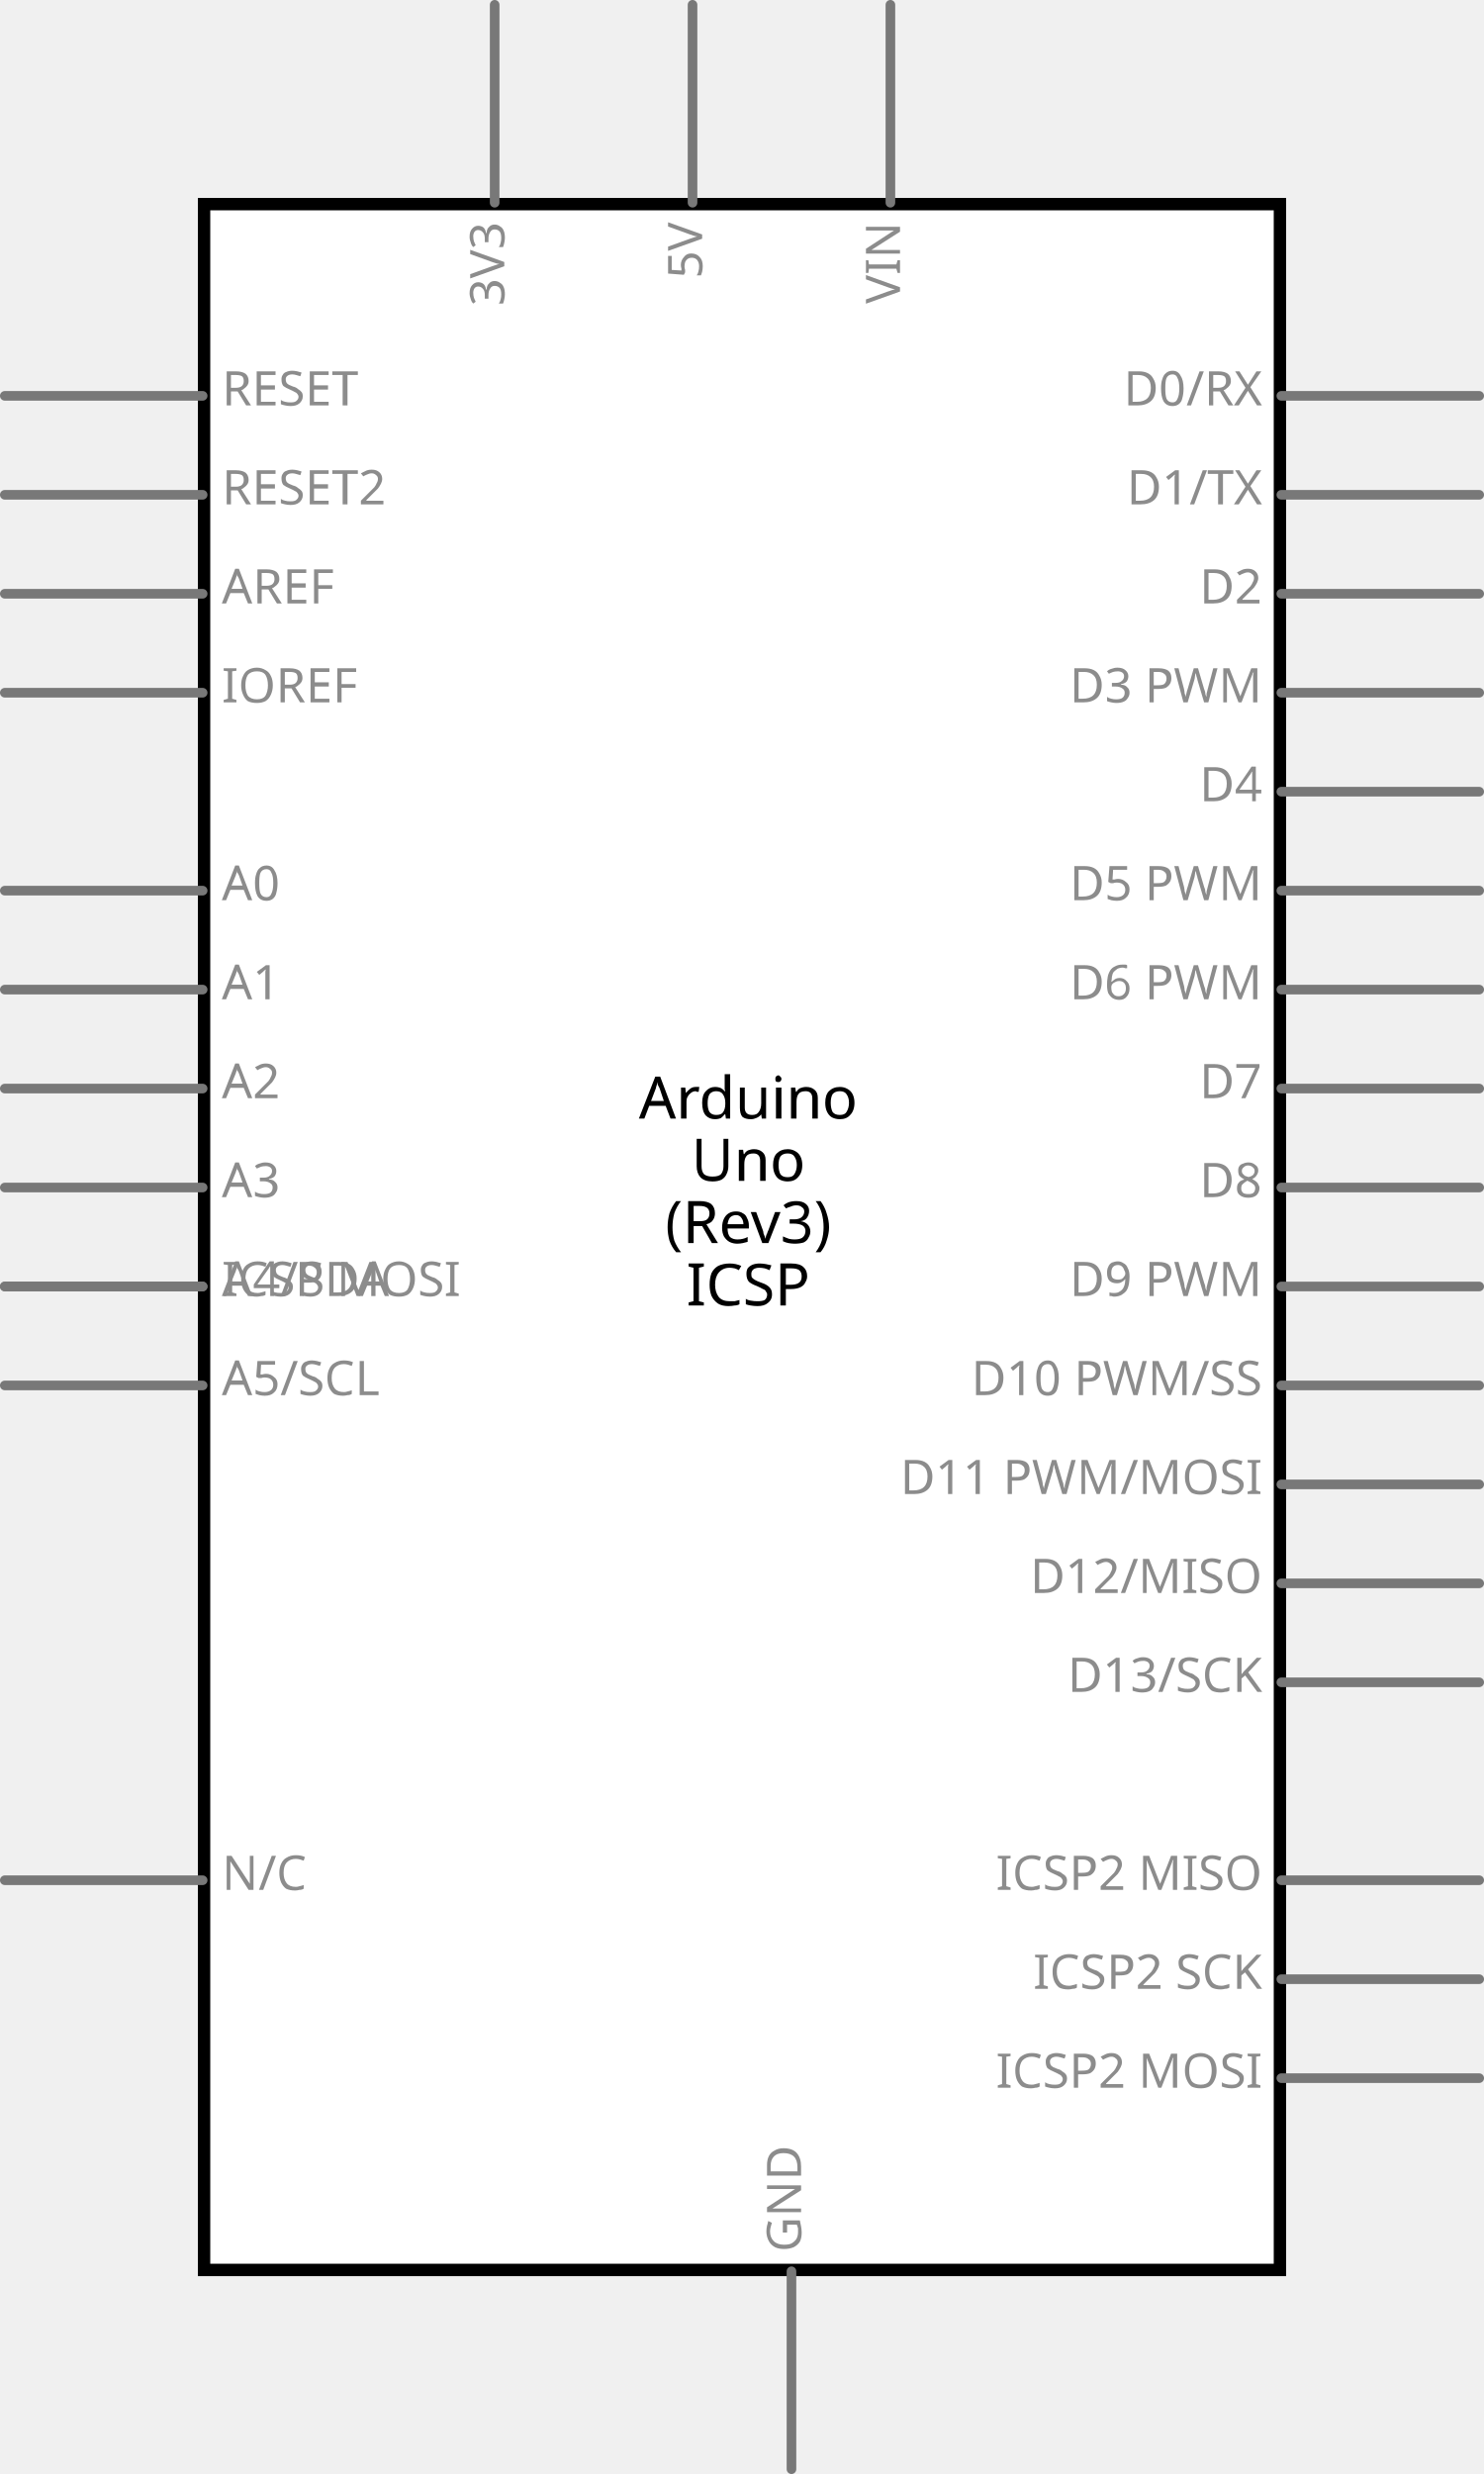
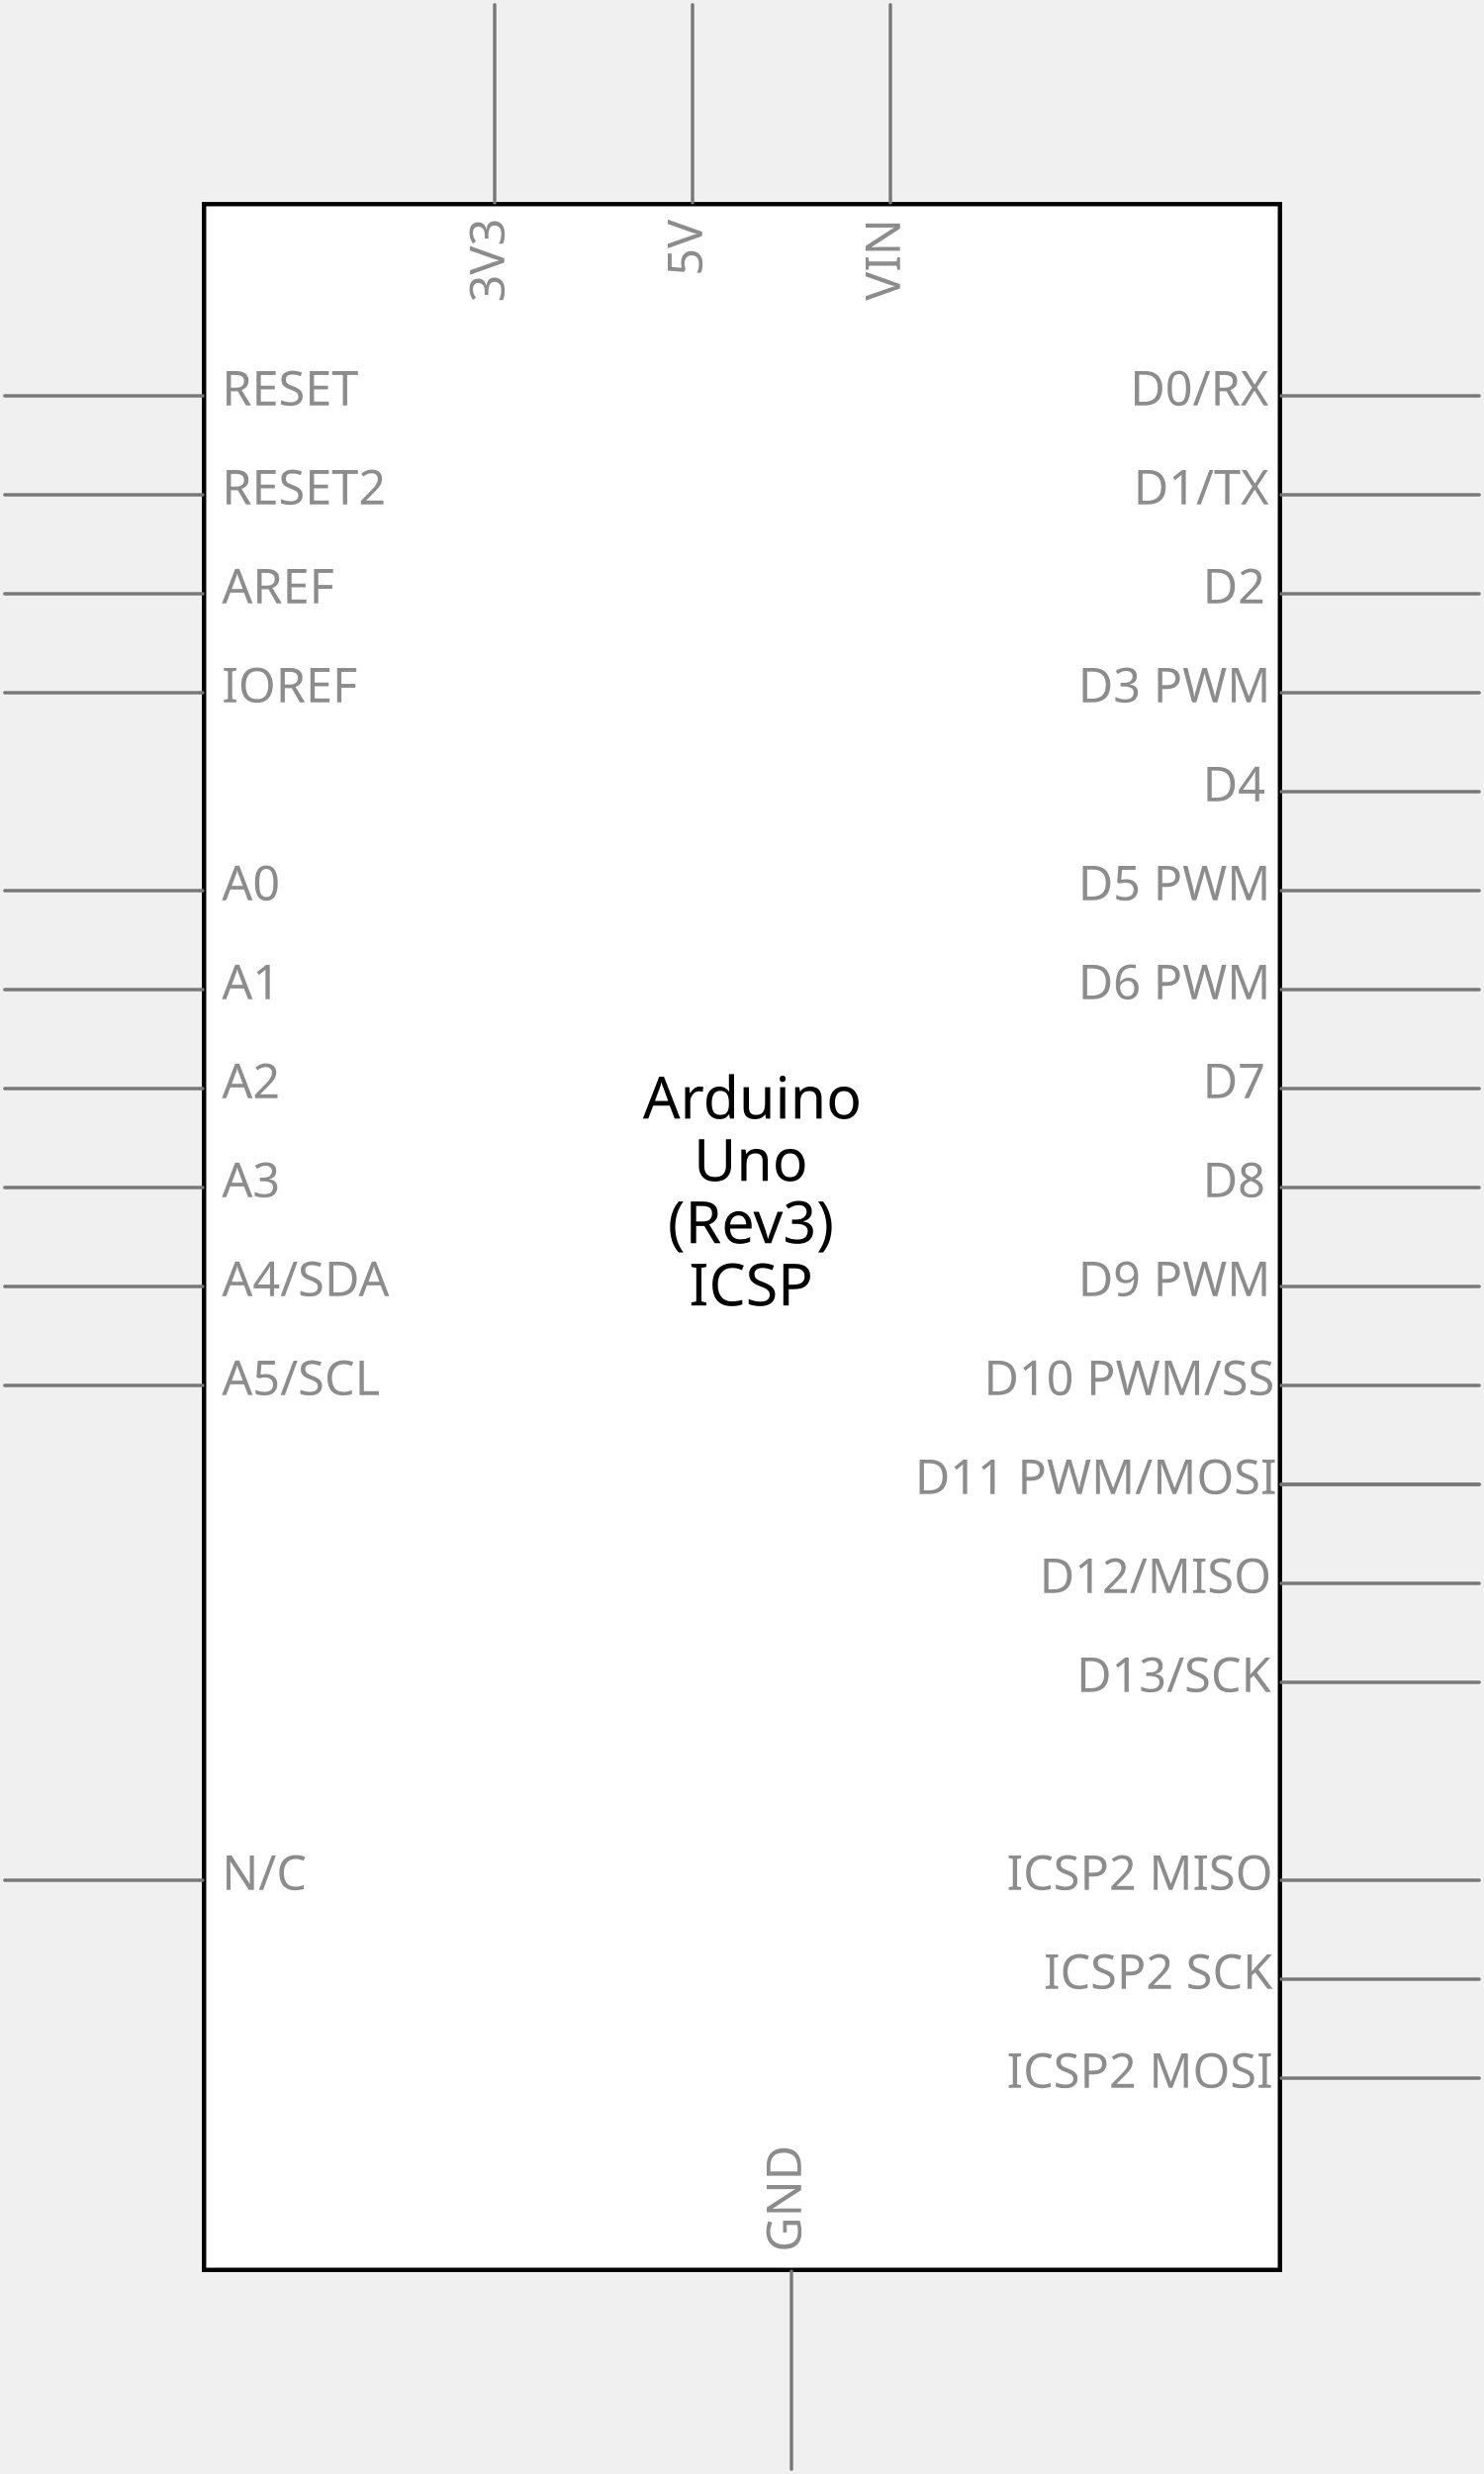
- <svg xmlns="http://www.w3.org/2000/svg" version="1.2" baseProfile="tiny" x="0in" y="0in" width="1.5in" height="2.5in" viewBox="0 0 38.1 63.5">
+ <svg xmlns="http://www.w3.org/2000/svg" version="1.1" id="Ebene_1" x="0px" y="0px" width="108px" height="180px" viewBox="0 0 108 180" enable-background="new 0 0 108 180" xml:space="preserve">
  <g id="schematic">
-     <rect class="interior rect" x="5.239" y="5.239" width="27.622" height="53.023" fill="#FFFFFF" stroke="#000000" stroke-width="0.318" stroke-linecap="round" />
-     <line class="pin" x1="32.897" y1="10.16" x2="37.977" y2="10.16" fill="none" stroke="#787878" stroke-width="0.247" stroke-linecap="round" id="connector61pin" />
-     <text class="text" font-family="'Droid Sans'" stroke="none" stroke-width="0" fill="#8c8c8c" font-size="1.235" x="32.403" y="10.407" text-anchor="end">D0/RX</text>
-     <rect class="terminal" x="37.977" y="10.037" width="0.247" height="0.247" fill="none" stroke="none" stroke-width="0" id="connector61terminal" />
-     <line class="pin" x1="32.897" y1="12.7" x2="37.977" y2="12.7" fill="none" stroke="#787878" stroke-width="0.247" stroke-linecap="round" id="connector62pin" />
-     <text class="text" font-family="'Droid Sans'" stroke="none" stroke-width="0" fill="#8c8c8c" font-size="1.235" x="32.403" y="12.947" text-anchor="end">D1/TX</text>
-     <rect class="terminal" x="37.977" y="12.576" width="0.247" height="0.247" fill="none" stroke="none" stroke-width="0" id="connector62terminal" />
-     <line class="pin" x1="32.897" y1="15.24" x2="37.977" y2="15.24" fill="none" stroke="#787878" stroke-width="0.247" stroke-linecap="round" id="connector63pin" />
-     <text class="text" font-family="'Droid Sans'" stroke="none" stroke-width="0" fill="#8c8c8c" font-size="1.235" x="32.403" y="15.487" text-anchor="end">D2</text>
-     <rect class="terminal" x="37.977" y="15.117" width="0.247" height="0.247" fill="none" stroke="none" stroke-width="0" id="connector63terminal" />
-     <line class="pin" x1="32.897" y1="17.78" x2="37.977" y2="17.78" fill="none" stroke="#787878" stroke-width="0.247" stroke-linecap="round" id="connector64pin" />
-     <text class="text" font-family="'Droid Sans'" stroke="none" stroke-width="0" fill="#8c8c8c" font-size="1.235" x="32.403" y="18.027" text-anchor="end">D3 PWM</text>
-     <rect class="terminal" x="37.977" y="17.657" width="0.247" height="0.247" fill="none" stroke="none" stroke-width="0" id="connector64terminal" />
-     <line class="pin" x1="32.897" y1="20.32" x2="37.977" y2="20.32" fill="none" stroke="#787878" stroke-width="0.247" stroke-linecap="round" id="connector65pin" />
-     <text class="text" font-family="'Droid Sans'" stroke="none" stroke-width="0" fill="#8c8c8c" font-size="1.235" x="32.403" y="20.567" text-anchor="end">D4</text>
-     <rect class="terminal" x="37.977" y="20.197" width="0.247" height="0.247" fill="none" stroke="none" stroke-width="0" id="connector65terminal" />
-     <line class="pin" x1="32.897" y1="22.86" x2="37.977" y2="22.86" fill="none" stroke="#787878" stroke-width="0.247" stroke-linecap="round" id="connector66pin" />
-     <text class="text" font-family="'Droid Sans'" stroke="none" stroke-width="0" fill="#8c8c8c" font-size="1.235" x="32.403" y="23.107" text-anchor="end">D5 PWM</text>
-     <rect class="terminal" x="37.977" y="22.736" width="0.247" height="0.247" fill="none" stroke="none" stroke-width="0" id="connector66terminal" />
-     <line class="pin" x1="32.897" y1="25.4" x2="37.977" y2="25.4" fill="none" stroke="#787878" stroke-width="0.247" stroke-linecap="round" id="connector67pin" />
-     <text class="text" font-family="'Droid Sans'" stroke="none" stroke-width="0" fill="#8c8c8c" font-size="1.235" x="32.403" y="25.647" text-anchor="end">D6 PWM</text>
-     <rect class="terminal" x="37.977" y="25.276" width="0.247" height="0.247" fill="none" stroke="none" stroke-width="0" id="connector67terminal" />
-     <line class="pin" x1="32.897" y1="27.94" x2="37.977" y2="27.94" fill="none" stroke="#787878" stroke-width="0.247" stroke-linecap="round" id="connector68pin" />
-     <text class="text" font-family="'Droid Sans'" stroke="none" stroke-width="0" fill="#8c8c8c" font-size="1.235" x="32.403" y="28.187" text-anchor="end">D7</text>
-     <rect class="terminal" x="37.977" y="27.817" width="0.247" height="0.247" fill="none" stroke="none" stroke-width="0" id="connector68terminal" />
-     <line class="pin" x1="32.897" y1="30.48" x2="37.977" y2="30.48" fill="none" stroke="#787878" stroke-width="0.247" stroke-linecap="round" id="connector51pin" />
-     <text class="text" font-family="'Droid Sans'" stroke="none" stroke-width="0" fill="#8c8c8c" font-size="1.235" x="32.403" y="30.727" text-anchor="end">D8</text>
-     <rect class="terminal" x="37.977" y="30.357" width="0.247" height="0.247" fill="none" stroke="none" stroke-width="0" id="connector51terminal" />
-     <line class="pin" x1="32.897" y1="33.02" x2="37.977" y2="33.02" fill="none" stroke="#787878" stroke-width="0.247" stroke-linecap="round" id="connector52pin" />
-     <text class="text" font-family="'Droid Sans'" stroke="none" stroke-width="0" fill="#8c8c8c" font-size="1.235" x="32.403" y="33.267" text-anchor="end">D9 PWM</text>
-     <rect class="terminal" x="37.977" y="32.897" width="0.247" height="0.247" fill="none" stroke="none" stroke-width="0" id="connector52terminal" />
-     <line class="pin" x1="32.897" y1="35.56" x2="37.977" y2="35.56" fill="none" stroke="#787878" stroke-width="0.247" stroke-linecap="round" id="connector53pin" />
-     <text class="text" font-family="'Droid Sans'" stroke="none" stroke-width="0" fill="#8c8c8c" font-size="1.235" x="32.403" y="35.807" text-anchor="end">D10 PWM/SS</text>
-     <rect class="terminal" x="37.977" y="35.437" width="0.247" height="0.247" fill="none" stroke="none" stroke-width="0" id="connector53terminal" />
-     <line class="pin" x1="32.897" y1="38.1" x2="37.977" y2="38.1" fill="none" stroke="#787878" stroke-width="0.247" stroke-linecap="round" id="connector54pin" />
-     <text class="text" font-family="'Droid Sans'" stroke="none" stroke-width="0" fill="#8c8c8c" font-size="1.235" x="32.403" y="38.347" text-anchor="end">D11 PWM/MOSI</text>
-     <rect class="terminal" x="37.977" y="37.977" width="0.247" height="0.247" fill="none" stroke="none" stroke-width="0" id="connector54terminal" />
-     <line class="pin" x1="32.897" y1="40.64" x2="37.977" y2="40.64" fill="none" stroke="#787878" stroke-width="0.247" stroke-linecap="round" id="connector55pin" />
-     <text class="text" font-family="'Droid Sans'" stroke="none" stroke-width="0" fill="#8c8c8c" font-size="1.235" x="32.403" y="40.887" text-anchor="end">D12/MISO</text>
-     <rect class="terminal" x="37.977" y="40.517" width="0.247" height="0.247" fill="none" stroke="none" stroke-width="0" id="connector55terminal" />
-     <line class="pin" x1="32.897" y1="43.18" x2="37.977" y2="43.18" fill="none" stroke="none" stroke-width="0" stroke-linecap="round" id="connector41pin" />
-     <rect class="terminal" x="37.977" y="43.056" width="0.247" height="0.247" fill="none" stroke="none" stroke-width="0" id="connector41terminal" />
-     <line class="pin" x1="32.897" y1="43.18" x2="37.977" y2="43.18" fill="none" stroke="#787878" stroke-width="0.247" stroke-linecap="round" id="connector56pin" />
-     <text class="text" font-family="'Droid Sans'" stroke="none" stroke-width="0" fill="#8c8c8c" font-size="1.235" x="32.403" y="43.427" text-anchor="end">D13/SCK</text>
-     <rect class="terminal" x="37.977" y="43.056" width="0.247" height="0.247" fill="none" stroke="none" stroke-width="0" id="connector56terminal" />
-     <line class="pin" x1="32.897" y1="48.26" x2="37.977" y2="48.26" fill="none" stroke="#787878" stroke-width="0.247" stroke-linecap="round" id="connector45pin" />
-     <text class="text" font-family="'Droid Sans'" stroke="none" stroke-width="0" fill="#8c8c8c" font-size="1.235" x="32.403" y="48.507" text-anchor="end">ICSP2 MISO</text>
-     <rect class="terminal" x="37.977" y="48.136" width="0.247" height="0.247" fill="none" stroke="none" stroke-width="0" id="connector45terminal" />
-     <line class="pin" x1="32.897" y1="50.8" x2="37.977" y2="50.8" fill="none" stroke="#787878" stroke-width="0.247" stroke-linecap="round" id="connector47pin" />
-     <text class="text" font-family="'Droid Sans'" stroke="none" stroke-width="0" fill="#8c8c8c" font-size="1.235" x="32.403" y="51.047" text-anchor="end">ICSP2 SCK</text>
-     <rect class="terminal" x="37.977" y="50.676" width="0.247" height="0.247" fill="none" stroke="none" stroke-width="0" id="connector47terminal" />
-     <line class="pin" x1="32.897" y1="53.34" x2="37.977" y2="53.34" fill="none" stroke="#787878" stroke-width="0.247" stroke-linecap="round" id="connector48pin" />
-     <text class="text" font-family="'Droid Sans'" stroke="none" stroke-width="0" fill="#8c8c8c" font-size="1.235" x="32.403" y="53.587" text-anchor="end">ICSP2 MOSI</text>
-     <rect class="terminal" x="37.977" y="53.217" width="0.247" height="0.247" fill="none" stroke="none" stroke-width="0" id="connector48terminal" />
-     <line class="pin" x1="0.123" y1="10.16" x2="5.203" y2="10.16" fill="none" stroke="none" stroke-width="0" stroke-linecap="round" id="connector43pin" />
-     <rect class="terminal" x="-0.123" y="10.037" width="0.247" height="0.247" fill="none" stroke="none" stroke-width="0" id="connector43terminal" />
-     <line class="pin" x1="0.123" y1="10.16" x2="5.203" y2="10.16" fill="none" stroke="#787878" stroke-width="0.247" stroke-linecap="round" id="connector85pin" />
-     <text class="text" font-family="'Droid Sans'" stroke="none" stroke-width="0" fill="#8c8c8c" font-size="1.235" x="5.697" y="10.407" text-anchor="start">RESET</text>
-     <rect class="terminal" x="-0.123" y="10.037" width="0.247" height="0.247" fill="none" stroke="none" stroke-width="0" id="connector85terminal" />
-     <line class="pin" x1="0.123" y1="12.7" x2="5.203" y2="12.7" fill="none" stroke="#787878" stroke-width="0.247" stroke-linecap="round" id="connector49pin" />
-     <text class="text" font-family="'Droid Sans'" stroke="none" stroke-width="0" fill="#8c8c8c" font-size="1.235" x="5.697" y="12.947" text-anchor="start">RESET2</text>
-     <rect class="terminal" x="-0.123" y="12.576" width="0.247" height="0.247" fill="none" stroke="none" stroke-width="0" id="connector49terminal" />
-     <line class="pin" x1="0.123" y1="15.24" x2="5.203" y2="15.24" fill="none" stroke="#787878" stroke-width="0.247" stroke-linecap="round" id="connector58pin" />
-     <text class="text" font-family="'Droid Sans'" stroke="none" stroke-width="0" fill="#8c8c8c" font-size="1.235" x="5.697" y="15.487" text-anchor="start">AREF</text>
-     <rect class="terminal" x="-0.123" y="15.117" width="0.247" height="0.247" fill="none" stroke="none" stroke-width="0" id="connector58terminal" />
-     <line class="pin" x1="0.123" y1="17.78" x2="5.203" y2="17.78" fill="none" stroke="#787878" stroke-width="0.247" stroke-linecap="round" id="connector84pin" />
-     <text class="text" font-family="'Droid Sans'" stroke="none" stroke-width="0" fill="#8c8c8c" font-size="1.235" x="5.697" y="18.027" text-anchor="start">IOREF</text>
-     <rect class="terminal" x="-0.123" y="17.657" width="0.247" height="0.247" fill="none" stroke="none" stroke-width="0" id="connector84terminal" />
-     <line class="pin" x1="0.123" y1="22.86" x2="5.203" y2="22.86" fill="none" stroke="#787878" stroke-width="0.247" stroke-linecap="round" id="connector0pin" />
-     <text class="text" font-family="'Droid Sans'" stroke="none" stroke-width="0" fill="#8c8c8c" font-size="1.235" x="5.697" y="23.107" text-anchor="start">A0</text>
-     <rect class="terminal" x="-0.123" y="22.736" width="0.247" height="0.247" fill="none" stroke="none" stroke-width="0" id="connector0terminal" />
-     <line class="pin" x1="0.123" y1="25.4" x2="5.203" y2="25.4" fill="none" stroke="#787878" stroke-width="0.247" stroke-linecap="round" id="connector1pin" />
-     <text class="text" font-family="'Droid Sans'" stroke="none" stroke-width="0" fill="#8c8c8c" font-size="1.235" x="5.697" y="25.647" text-anchor="start">A1</text>
-     <rect class="terminal" x="-0.123" y="25.276" width="0.247" height="0.247" fill="none" stroke="none" stroke-width="0" id="connector1terminal" />
-     <line class="pin" x1="0.123" y1="27.94" x2="5.203" y2="27.94" fill="none" stroke="#787878" stroke-width="0.247" stroke-linecap="round" id="connector2pin" />
-     <text class="text" font-family="'Droid Sans'" stroke="none" stroke-width="0" fill="#8c8c8c" font-size="1.235" x="5.697" y="28.187" text-anchor="start">A2</text>
-     <rect class="terminal" x="-0.123" y="27.817" width="0.247" height="0.247" fill="none" stroke="none" stroke-width="0" id="connector2terminal" />
-     <line class="pin" x1="0.123" y1="30.48" x2="5.203" y2="30.48" fill="none" stroke="#787878" stroke-width="0.247" stroke-linecap="round" id="connector3pin" />
-     <text class="text" font-family="'Droid Sans'" stroke="none" stroke-width="0" fill="#8c8c8c" font-size="1.235" x="5.697" y="30.727" text-anchor="start">A3</text>
-     <rect class="terminal" x="-0.123" y="30.357" width="0.247" height="0.247" fill="none" stroke="none" stroke-width="0" id="connector3terminal" />
-     <line class="pin" x1="0.123" y1="33.02" x2="5.203" y2="33.02" fill="none" stroke="none" stroke-width="0" stroke-linecap="round" id="connector39pin" />
-     <rect class="terminal" x="-0.123" y="32.897" width="0.247" height="0.247" fill="none" stroke="none" stroke-width="0" id="connector39terminal" />
-     <line class="pin" x1="0.123" y1="33.02" x2="5.203" y2="33.02" fill="none" stroke="#787878" stroke-width="0.247" stroke-linecap="round" id="connector42pin" />
-     <text class="text" font-family="'Droid Sans'" stroke="none" stroke-width="0" fill="#8c8c8c" font-size="1.235" x="5.697" y="33.267" text-anchor="start">ICSP MOSI</text>
-     <rect class="terminal" x="-0.123" y="32.897" width="0.247" height="0.247" fill="none" stroke="none" stroke-width="0" id="connector42terminal" />
-     <line class="pin" x1="0.123" y1="33.02" x2="5.203" y2="33.02" fill="none" stroke="none" stroke-width="0" stroke-linecap="round" id="connector4pin" />
-     <rect class="terminal" x="-0.123" y="32.897" width="0.247" height="0.247" fill="none" stroke="none" stroke-width="0" id="connector4terminal" />
-     <line class="pin" x1="0.123" y1="33.02" x2="5.203" y2="33.02" fill="none" stroke="#787878" stroke-width="0.247" stroke-linecap="round" id="connector59pin" />
-     <text class="text" font-family="'Droid Sans'" stroke="none" stroke-width="0" fill="#8c8c8c" font-size="1.235" x="5.697" y="33.267" text-anchor="start">A4/SDA</text>
-     <rect class="terminal" x="-0.123" y="32.897" width="0.247" height="0.247" fill="none" stroke="none" stroke-width="0" id="connector59terminal" />
-     <line class="pin" x1="0.123" y1="35.56" x2="5.203" y2="35.56" fill="none" stroke="none" stroke-width="0" stroke-linecap="round" id="connector5pin" />
-     <rect class="terminal" x="-0.123" y="35.437" width="0.247" height="0.247" fill="none" stroke="none" stroke-width="0" id="connector5terminal" />
-     <line class="pin" x1="0.123" y1="35.56" x2="5.203" y2="35.56" fill="none" stroke="#787878" stroke-width="0.247" stroke-linecap="round" id="connector60pin" />
-     <text class="text" font-family="'Droid Sans'" stroke="none" stroke-width="0" fill="#8c8c8c" font-size="1.235" x="5.697" y="35.807" text-anchor="start">A5/SCL</text>
-     <rect class="terminal" x="-0.123" y="35.437" width="0.247" height="0.247" fill="none" stroke="none" stroke-width="0" id="connector60terminal" />
-     <line class="pin" x1="0.123" y1="48.26" x2="5.203" y2="48.26" fill="none" stroke="#787878" stroke-width="0.247" stroke-linecap="round" id="connector91pin" />
-     <text class="text" font-family="'Droid Sans'" stroke="none" stroke-width="0" fill="#8c8c8c" font-size="1.235" x="5.697" y="48.507" text-anchor="start">N/C</text>
-     <rect class="terminal" x="-0.123" y="48.136" width="0.247" height="0.247" fill="none" stroke="none" stroke-width="0" id="connector91terminal" />
-     <line class="pin" x1="20.32" y1="58.297" x2="20.32" y2="63.377" fill="none" stroke="none" stroke-width="0" stroke-linecap="round" id="connector88pin" />
-     <rect class="terminal" x="20.197" y="63.377" width="0.247" height="0.247" fill="none" stroke="none" stroke-width="0" id="connector88terminal" />
-     <line class="pin" x1="20.32" y1="58.297" x2="20.32" y2="63.377" fill="none" stroke="none" stroke-width="0" stroke-linecap="round" id="connector57pin" />
-     <rect class="terminal" x="20.197" y="63.377" width="0.247" height="0.247" fill="none" stroke="none" stroke-width="0" id="connector57terminal" />
-     <line class="pin" x1="20.32" y1="58.297" x2="20.32" y2="63.377" fill="none" stroke="none" stroke-width="0" stroke-linecap="round" id="connector44pin" />
-     <rect class="terminal" x="20.197" y="63.377" width="0.247" height="0.247" fill="none" stroke="none" stroke-width="0" id="connector44terminal" />
-     <line class="pin" x1="20.32" y1="58.297" x2="20.32" y2="63.377" fill="none" stroke="none" stroke-width="0" stroke-linecap="round" id="connector50pin" />
-     <rect class="terminal" x="20.197" y="63.377" width="0.247" height="0.247" fill="none" stroke="none" stroke-width="0" id="connector50terminal" />
-     <line class="pin" x1="20.32" y1="58.297" x2="20.32" y2="63.377" fill="none" stroke="#787878" stroke-width="0.247" stroke-linecap="round" id="connector89pin" />
+     <rect x="14.85" y="14.85" fill="#FFFFFF" stroke="#000000" stroke-width="0.318" stroke-linecap="round" width="78.3" height="150.3" />
+     <line id="connector61pin" fill="none" stroke="#787878" stroke-width="0.247" stroke-linecap="round" x1="93.25" y1="28.8" x2="107.65" y2="28.8" />
+     <text transform="matrix(1 0 0 1 82.2441 29.5)" fill="#8C8C8C" font-family="'DroidSans'" font-size="3.5">D0/RX</text>
+     <rect id="connector61terminal" x="107.65" y="28.45" fill="none" width="0.699" height="0.7" />
+     <line id="connector62pin" fill="none" stroke="#787878" stroke-width="0.247" stroke-linecap="round" x1="93.25" y1="36" x2="107.65" y2="36" />
+     <text transform="matrix(1 0 0 1 82.4922 36.6992)" fill="#8C8C8C" font-family="'DroidSans'" font-size="3.5">D1/TX</text>
+     <rect id="connector62terminal" x="107.65" y="35.65" fill="none" width="0.699" height="0.7" />
+     <line id="connector63pin" fill="none" stroke="#787878" stroke-width="0.247" stroke-linecap="round" x1="93.25" y1="43.2" x2="107.65" y2="43.2" />
+     <text transform="matrix(1 0 0 1 87.5273 43.9004)" fill="#8C8C8C" font-family="'DroidSans'" font-size="3.5">D2</text>
+     <rect id="connector63terminal" x="107.65" y="42.85" fill="none" width="0.699" height="0.7" />
+     <line id="connector64pin" fill="none" stroke="#787878" stroke-width="0.247" stroke-linecap="round" x1="93.25" y1="50.4" x2="107.65" y2="50.4" />
+     <text transform="matrix(1 0 0 1 78.4629 51.0996)" fill="#8C8C8C" font-family="'DroidSans'" font-size="3.5">D3 PWM</text>
+     <rect id="connector64terminal" x="107.65" y="50.05" fill="none" width="0.699" height="0.7" />
+     <line id="connector65pin" fill="none" stroke="#787878" stroke-width="0.247" stroke-linecap="round" x1="93.25" y1="57.6" x2="107.65" y2="57.6" />
+     <text transform="matrix(1 0 0 1 87.5273 58.3008)" fill="#8C8C8C" font-family="'DroidSans'" font-size="3.5">D4</text>
+     <rect id="connector65terminal" x="107.65" y="57.25" fill="none" width="0.699" height="0.7" />
+     <line id="connector66pin" fill="none" stroke="#787878" stroke-width="0.247" stroke-linecap="round" x1="93.25" y1="64.8" x2="107.65" y2="64.8" />
+     <text transform="matrix(1 0 0 1 78.4629 65.5)" fill="#8C8C8C" font-family="'DroidSans'" font-size="3.5">D5 PWM</text>
+     <rect id="connector66terminal" x="107.65" y="64.45" fill="none" width="0.699" height="0.7" />
+     <line id="connector67pin" fill="none" stroke="#787878" stroke-width="0.247" stroke-linecap="round" x1="93.25" y1="72" x2="107.65" y2="72" />
+     <text transform="matrix(1 0 0 1 78.4629 72.6992)" fill="#8C8C8C" font-family="'DroidSans'" font-size="3.5">D6 PWM</text>
+     <rect id="connector67terminal" x="107.65" y="71.65" fill="none" width="0.699" height="0.7" />
+     <line id="connector68pin" fill="none" stroke="#787878" stroke-width="0.247" stroke-linecap="round" x1="93.25" y1="79.2" x2="107.65" y2="79.2" />
+     <text transform="matrix(1 0 0 1 87.5273 79.9004)" fill="#8C8C8C" font-family="'DroidSans'" font-size="3.5">D7</text>
+     <rect id="connector68terminal" x="107.65" y="78.85" fill="none" width="0.699" height="0.7" />
+     <line id="connector51pin" fill="none" stroke="#787878" stroke-width="0.247" stroke-linecap="round" x1="93.25" y1="86.4" x2="107.65" y2="86.4" />
+     <text transform="matrix(1 0 0 1 87.5273 87.0996)" fill="#8C8C8C" font-family="'DroidSans'" font-size="3.5">D8</text>
+     <rect id="connector51terminal" x="107.65" y="86.05" fill="none" width="0.699" height="0.7" />
+     <line id="connector52pin" fill="none" stroke="#787878" stroke-width="0.247" stroke-linecap="round" x1="93.25" y1="93.6" x2="107.65" y2="93.6" />
+     <text transform="matrix(1 0 0 1 78.4629 94.3008)" fill="#8C8C8C" font-family="'DroidSans'" font-size="3.5">D9 PWM</text>
+     <rect id="connector52terminal" x="107.65" y="93.25" fill="none" width="0.699" height="0.699" />
+     <line id="connector53pin" fill="none" stroke="#787878" stroke-width="0.247" stroke-linecap="round" x1="93.25" y1="100.8" x2="107.65" y2="100.8" />
+     <text transform="matrix(1 0 0 1 71.5977 101.5)" fill="#8C8C8C" font-family="'DroidSans'" font-size="3.5">D10 PWM/SS</text>
+     <rect id="connector53terminal" x="107.65" y="100.449" fill="none" width="0.699" height="0.701" />
+     <line id="connector54pin" fill="none" stroke="#787878" stroke-width="0.247" stroke-linecap="round" x1="93.25" y1="108" x2="107.65" y2="108" />
+     <text transform="matrix(1 0 0 1 66.584 108.6992)" fill="#8C8C8C" font-family="'DroidSans'" font-size="3.5">D11 PWM/MOSI</text>
+     <rect id="connector54terminal" x="107.65" y="107.65" fill="none" width="0.699" height="0.699" />
+     <line id="connector55pin" fill="none" stroke="#787878" stroke-width="0.247" stroke-linecap="round" x1="93.25" y1="115.2" x2="107.65" y2="115.2" />
+     <text transform="matrix(1 0 0 1 75.6484 115.9004)" fill="#8C8C8C" font-family="'DroidSans'" font-size="3.5">D12/MISO</text>
+     <rect id="connector55terminal" x="107.65" y="114.85" fill="none" width="0.699" height="0.7" />
+     <line id="connector41pin" fill="none" x1="93.25" y1="122.4" x2="107.65" y2="122.4" />
+     <rect id="connector41terminal" x="107.65" y="122.05" fill="none" width="0.699" height="0.7" />
+     <line id="connector56pin" fill="none" stroke="#787878" stroke-width="0.247" stroke-linecap="round" x1="93.25" y1="122.4" x2="107.65" y2="122.4" />
+     <text transform="matrix(1 0 0 1 78.3398 123.0996)" fill="#8C8C8C" font-family="'DroidSans'" font-size="3.5">D13/SCK</text>
+     <rect id="connector56terminal" x="107.65" y="122.05" fill="none" width="0.699" height="0.7" />
+     <line id="connector45pin" fill="none" stroke="#787878" stroke-width="0.247" stroke-linecap="round" x1="93.25" y1="136.8" x2="107.65" y2="136.8" />
+     <text transform="matrix(1 0 0 1 73.2715 137.5)" fill="#8C8C8C" font-family="'DroidSans'" font-size="3.5">ICSP2 MISO</text>
+     <rect id="connector45terminal" x="107.65" y="136.45" fill="none" width="0.699" height="0.7" />
+     <line id="connector47pin" fill="none" stroke="#787878" stroke-width="0.247" stroke-linecap="round" x1="93.25" y1="144" x2="107.65" y2="144" />
+     <text transform="matrix(1 0 0 1 75.9629 144.6992)" fill="#8C8C8C" font-family="'DroidSans'" font-size="3.5">ICSP2 SCK</text>
+     <rect id="connector47terminal" x="107.65" y="143.65" fill="none" width="0.699" height="0.699" />
+     <line id="connector48pin" fill="none" stroke="#787878" stroke-width="0.247" stroke-linecap="round" x1="93.25" y1="151.2" x2="107.65" y2="151.2" />
+     <text transform="matrix(1 0 0 1 73.2715 151.9004)" fill="#8C8C8C" font-family="'DroidSans'" font-size="3.5">ICSP2 MOSI</text>
+     <rect id="connector48terminal" x="107.65" y="150.85" fill="none" width="0.699" height="0.7" />
+     <line id="connector43pin" fill="none" x1="0.35" y1="28.8" x2="14.75" y2="28.8" />
+     <rect id="connector43terminal" x="-0.35" y="28.45" fill="none" width="0.7" height="0.7" />
+     <line id="connector85pin" fill="none" stroke="#787878" stroke-width="0.247" stroke-linecap="round" x1="0.35" y1="28.8" x2="14.75" y2="28.8" />
+     <text transform="matrix(1 0 0 1 16.1504 29.5)" fill="#8C8C8C" font-family="'DroidSans'" font-size="3.5">RESET</text>
+     <rect id="connector85terminal" x="-0.35" y="28.45" fill="none" width="0.7" height="0.7" />
+     <line id="connector49pin" fill="none" stroke="#787878" stroke-width="0.247" stroke-linecap="round" x1="0.35" y1="36" x2="14.75" y2="36" />
+     <text transform="matrix(1 0 0 1 16.1504 36.6992)" fill="#8C8C8C" font-family="'DroidSans'" font-size="3.5">RESET2</text>
+     <rect id="connector49terminal" x="-0.35" y="35.65" fill="none" width="0.7" height="0.7" />
+     <line id="connector58pin" fill="none" stroke="#787878" stroke-width="0.247" stroke-linecap="round" x1="0.35" y1="43.2" x2="14.75" y2="43.2" />
+     <text transform="matrix(1 0 0 1 16.1504 43.9004)" fill="#8C8C8C" font-family="'DroidSans'" font-size="3.5">AREF</text>
+     <rect id="connector58terminal" x="-0.35" y="42.85" fill="none" width="0.7" height="0.7" />
+     <line id="connector84pin" fill="none" stroke="#787878" stroke-width="0.247" stroke-linecap="round" x1="0.35" y1="50.4" x2="14.75" y2="50.4" />
+     <text transform="matrix(1 0 0 1 16.1504 51.0996)" fill="#8C8C8C" font-family="'DroidSans'" font-size="3.5">IOREF</text>
+     <rect id="connector84terminal" x="-0.35" y="50.05" fill="none" width="0.7" height="0.7" />
+     <line id="connector0pin" fill="none" stroke="#787878" stroke-width="0.247" stroke-linecap="round" x1="0.35" y1="64.8" x2="14.75" y2="64.8" />
+     <text transform="matrix(1 0 0 1 16.1504 65.5)" fill="#8C8C8C" font-family="'DroidSans'" font-size="3.5">A0</text>
+     <rect id="connector0terminal" x="-0.35" y="64.45" fill="none" width="0.7" height="0.7" />
+     <line id="connector1pin" fill="none" stroke="#787878" stroke-width="0.247" stroke-linecap="round" x1="0.35" y1="72" x2="14.75" y2="72" />
+     <text transform="matrix(1 0 0 1 16.1504 72.6992)" fill="#8C8C8C" font-family="'DroidSans'" font-size="3.5">A1</text>
+     <rect id="connector1terminal" x="-0.35" y="71.65" fill="none" width="0.7" height="0.7" />
+     <line id="connector2pin" fill="none" stroke="#787878" stroke-width="0.247" stroke-linecap="round" x1="0.35" y1="79.2" x2="14.75" y2="79.2" />
+     <text transform="matrix(1 0 0 1 16.1504 79.9004)" fill="#8C8C8C" font-family="'DroidSans'" font-size="3.5">A2</text>
+     <rect id="connector2terminal" x="-0.35" y="78.85" fill="none" width="0.7" height="0.7" />
+     <line id="connector3pin" fill="none" stroke="#787878" stroke-width="0.247" stroke-linecap="round" x1="0.35" y1="86.4" x2="14.75" y2="86.4" />
+     <text transform="matrix(1 0 0 1 16.1504 87.0996)" fill="#8C8C8C" font-family="'DroidSans'" font-size="3.5">A3</text>
+     <rect id="connector3terminal" x="-0.35" y="86.05" fill="none" width="0.7" height="0.7" />
+     <line id="connector39pin" fill="none" x1="0.35" y1="93.6" x2="14.75" y2="93.6" />
+     <rect id="connector39terminal" x="-0.35" y="93.25" fill="none" width="0.7" height="0.699" />
+     <line id="connector42pin" fill="none" stroke="#787878" stroke-width="0.247" stroke-linecap="round" x1="107.65" y1="108" x2="93.251" y2="108" />
+     <rect id="connector42terminal" x="107.65" y="107.65" fill="none" width="0.701" height="0.699" />
+     <line id="connector4pin" fill="none" x1="0.35" y1="93.6" x2="14.75" y2="93.6" />
+     <rect id="connector4terminal" x="-0.35" y="93.25" fill="none" width="0.7" height="0.699" />
+     <line id="connector59pin" fill="none" stroke="#787878" stroke-width="0.247" stroke-linecap="round" x1="0.35" y1="93.6" x2="14.75" y2="93.6" />
+     <text transform="matrix(1 0 0 1 16.1504 94.3008)" fill="#8C8C8C" font-family="'DroidSans'" font-size="3.5">A4/SDA</text>
+     <rect id="connector59terminal" x="-0.35" y="93.25" fill="none" width="0.7" height="0.699" />
+     <line id="connector5pin" fill="none" x1="0.35" y1="100.8" x2="14.75" y2="100.8" />
+     <rect id="connector5terminal" x="-0.35" y="100.449" fill="none" width="0.7" height="0.701" />
+     <line id="connector60pin" fill="none" stroke="#787878" stroke-width="0.247" stroke-linecap="round" x1="0.35" y1="100.8" x2="14.75" y2="100.8" />
+     <text transform="matrix(1 0 0 1 16.1504 101.5)" fill="#8C8C8C" font-family="'DroidSans'" font-size="3.5">A5/SCL</text>
+     <rect id="connector60terminal" x="-0.35" y="100.449" fill="none" width="0.7" height="0.701" />
+     <line id="connector91pin" fill="none" stroke="#787878" stroke-width="0.247" stroke-linecap="round" x1="0.35" y1="136.8" x2="14.75" y2="136.8" />
+     <text transform="matrix(1 0 0 1 16.1504 137.5)" fill="#8C8C8C" font-family="'DroidSans'" font-size="3.5">N/C</text>
+     <rect id="connector91terminal" x="-0.35" y="136.45" fill="none" width="0.7" height="0.7" />
+     <line id="connector88pin" fill="none" x1="57.6" y1="165.25" x2="57.6" y2="179.65" />
+     <rect id="connector88terminal" x="57.25" y="179.65" fill="none" width="0.699" height="0.699" />
+     <line id="connector57pin" fill="none" x1="57.6" y1="165.25" x2="57.6" y2="179.65" />
+     <rect id="connector57terminal" x="57.25" y="179.65" fill="none" width="0.699" height="0.699" />
+     <line id="connector44pin" fill="none" x1="57.6" y1="165.25" x2="57.6" y2="179.65" />
+     <rect id="connector44terminal" x="57.25" y="179.65" fill="none" width="0.699" height="0.699" />
+     <line id="connector50pin" fill="none" x1="57.6" y1="165.25" x2="57.6" y2="179.65" />
+     <rect id="connector50terminal" x="57.25" y="179.65" fill="none" width="0.699" height="0.699" />
+     <line id="connector89pin" fill="none" stroke="#787878" stroke-width="0.247" stroke-linecap="round" x1="57.6" y1="165.25" x2="57.6" y2="179.65" />
    <g transform="translate(20.5669,57.8026)">
      <g transform="rotate(270)">
-         <text class="text" font-family="'Droid Sans'" stroke="none" stroke-width="0" fill="#8c8c8c" font-size="1.235" x="0" y="0" text-anchor="start">GND</text>
+         <text transform="matrix(1 0 0 1 -106.047 37.7339)" fill="#8C8C8C" font-family="'DroidSans'" font-size="3.5">GND</text>
      </g>
    </g>
-     <rect class="terminal" x="20.197" y="63.377" width="0.247" height="0.247" fill="none" stroke="none" stroke-width="0" id="connector89terminal" />
-     <line class="pin" x1="12.7" y1="0.123" x2="12.7" y2="5.203" fill="none" stroke="#787878" stroke-width="0.247" stroke-linecap="round" id="connector86pin" />
+     <rect id="connector89terminal" x="57.25" y="179.65" fill="none" width="0.699" height="0.699" />
+     <line id="connector86pin" fill="none" stroke="#787878" stroke-width="0.247" stroke-linecap="round" x1="36" y1="0.35" x2="36" y2="14.75" />
    <g transform="translate(12.9469,5.69736)">
      <g transform="rotate(270)">
-         <text class="text" font-family="'Droid Sans'" stroke="none" stroke-width="0" fill="#8c8c8c" font-size="1.235" x="0" y="0" text-anchor="end">3V3</text>
+         <text transform="matrix(1 0 0 1 -16.2948 23.7523)" fill="#8C8C8C" font-family="'DroidSans'" font-size="3.5">3V3</text>
      </g>
    </g>
-     <rect class="terminal" x="12.576" y="-0.123" width="0.247" height="0.247" fill="none" stroke="none" stroke-width="0" id="connector86terminal" />
-     <line class="pin" x1="17.78" y1="0.123" x2="17.78" y2="5.203" fill="none" stroke="none" stroke-width="0" stroke-linecap="round" id="connector40pin" />
-     <rect class="terminal" x="17.657" y="-0.123" width="0.247" height="0.247" fill="none" stroke="none" stroke-width="0" id="connector40terminal" />
-     <line class="pin" x1="17.78" y1="0.123" x2="17.78" y2="5.203" fill="none" stroke="none" stroke-width="0" stroke-linecap="round" id="connector46pin" />
-     <rect class="terminal" x="17.657" y="-0.123" width="0.247" height="0.247" fill="none" stroke="none" stroke-width="0" id="connector46terminal" />
-     <line class="pin" x1="17.78" y1="0.123" x2="17.78" y2="5.203" fill="none" stroke="#787878" stroke-width="0.247" stroke-linecap="round" id="connector87pin" />
+     <rect id="connector86terminal" x="35.65" y="-0.35" fill="none" width="0.7" height="0.7" />
+     <line id="connector40pin" fill="none" x1="50.4" y1="0.35" x2="50.4" y2="14.75" />
+     <rect id="connector40terminal" x="50.05" y="-0.35" fill="none" width="0.7" height="0.7" />
+     <line id="connector46pin" fill="none" x1="50.4" y1="0.35" x2="50.4" y2="14.75" />
+     <rect id="connector46terminal" x="50.05" y="-0.35" fill="none" width="0.7" height="0.7" />
+     <line id="connector87pin" fill="none" stroke="#787878" stroke-width="0.247" stroke-linecap="round" x1="50.4" y1="0.35" x2="50.4" y2="14.75" />
    <g transform="translate(18.0269,5.69736)">
      <g transform="rotate(270)">
-         <text class="text" font-family="'Droid Sans'" stroke="none" stroke-width="0" fill="#8c8c8c" font-size="1.235" x="0" y="0" text-anchor="end">5V</text>
+         <text transform="matrix(1 0 0 1 -14.3671 33.0727)" fill="#8C8C8C" font-family="'DroidSans'" font-size="3.5">5V</text>
      </g>
    </g>
-     <rect class="terminal" x="17.657" y="-0.123" width="0.247" height="0.247" fill="none" stroke="none" stroke-width="0" id="connector87terminal" />
-     <line class="pin" x1="22.86" y1="0.123" x2="22.86" y2="5.203" fill="none" stroke="#787878" stroke-width="0.247" stroke-linecap="round" id="connector90pin" />
+     <rect id="connector87terminal" x="50.05" y="-0.35" fill="none" width="0.7" height="0.7" />
+     <line id="connector90pin" fill="none" stroke="#787878" stroke-width="0.247" stroke-linecap="round" x1="64.8" y1="0.35" x2="64.8" y2="14.75" />
    <g transform="translate(23.1069,5.69736)">
      <g transform="rotate(270)">
-         <text class="text" font-family="'Droid Sans'" stroke="none" stroke-width="0" fill="#8c8c8c" font-size="1.235" x="0" y="0" text-anchor="end">VIN</text>
+         <text transform="matrix(1 0 0 1 -16.1776 42.3931)" fill="#8C8C8C" font-family="'DroidSans'" font-size="3.5">VIN</text>
      </g>
    </g>
-     <rect class="terminal" x="22.736" y="-0.123" width="0.247" height="0.247" fill="none" stroke="none" stroke-width="0" id="connector90terminal" />
-     <text class="text" id="label" font-family="'Droid Sans'" stroke="none" stroke-width="0" fill="#000000" font-size="1.499" x="19.209" y="28.71" text-anchor="middle">Arduino</text>
-     <text class="text" id="label" font-family="'Droid Sans'" stroke="none" stroke-width="0" fill="#000000" font-size="1.499" x="19.209" y="30.309" text-anchor="middle">Uno</text>
-     <text class="text" id="label" font-family="'Droid Sans'" stroke="none" stroke-width="0" fill="#000000" font-size="1.499" x="19.209" y="31.909" text-anchor="middle">(Rev3)</text>
-     <text class="text" id="label" font-family="'Droid Sans'" stroke="none" stroke-width="0" fill="#000000" font-size="1.499" x="19.209" y="33.508" text-anchor="middle">ICSP</text>
+     <rect id="connector90terminal" x="64.449" y="-0.35" fill="none" width="0.701" height="0.7" />
+     <text id="label" transform="matrix(1 0 0 1 46.7871 81.3828)" font-family="'DroidSans'" font-size="4.25">Arduino</text>
+     <text id="label_1_" transform="matrix(1 0 0 1 50.4883 85.916)" font-family="'DroidSans'" font-size="4.25">Uno</text>
+     <text id="label_2_" transform="matrix(1 0 0 1 48.5938 90.4492)" font-family="'DroidSans'" font-size="4.25">(Rev3)</text>
+     <text id="label_3_" transform="matrix(1 0 0 1 50.1426 94.9844)" font-family="'DroidSans'" font-size="4.25">ICSP</text>
  </g>
</svg>
